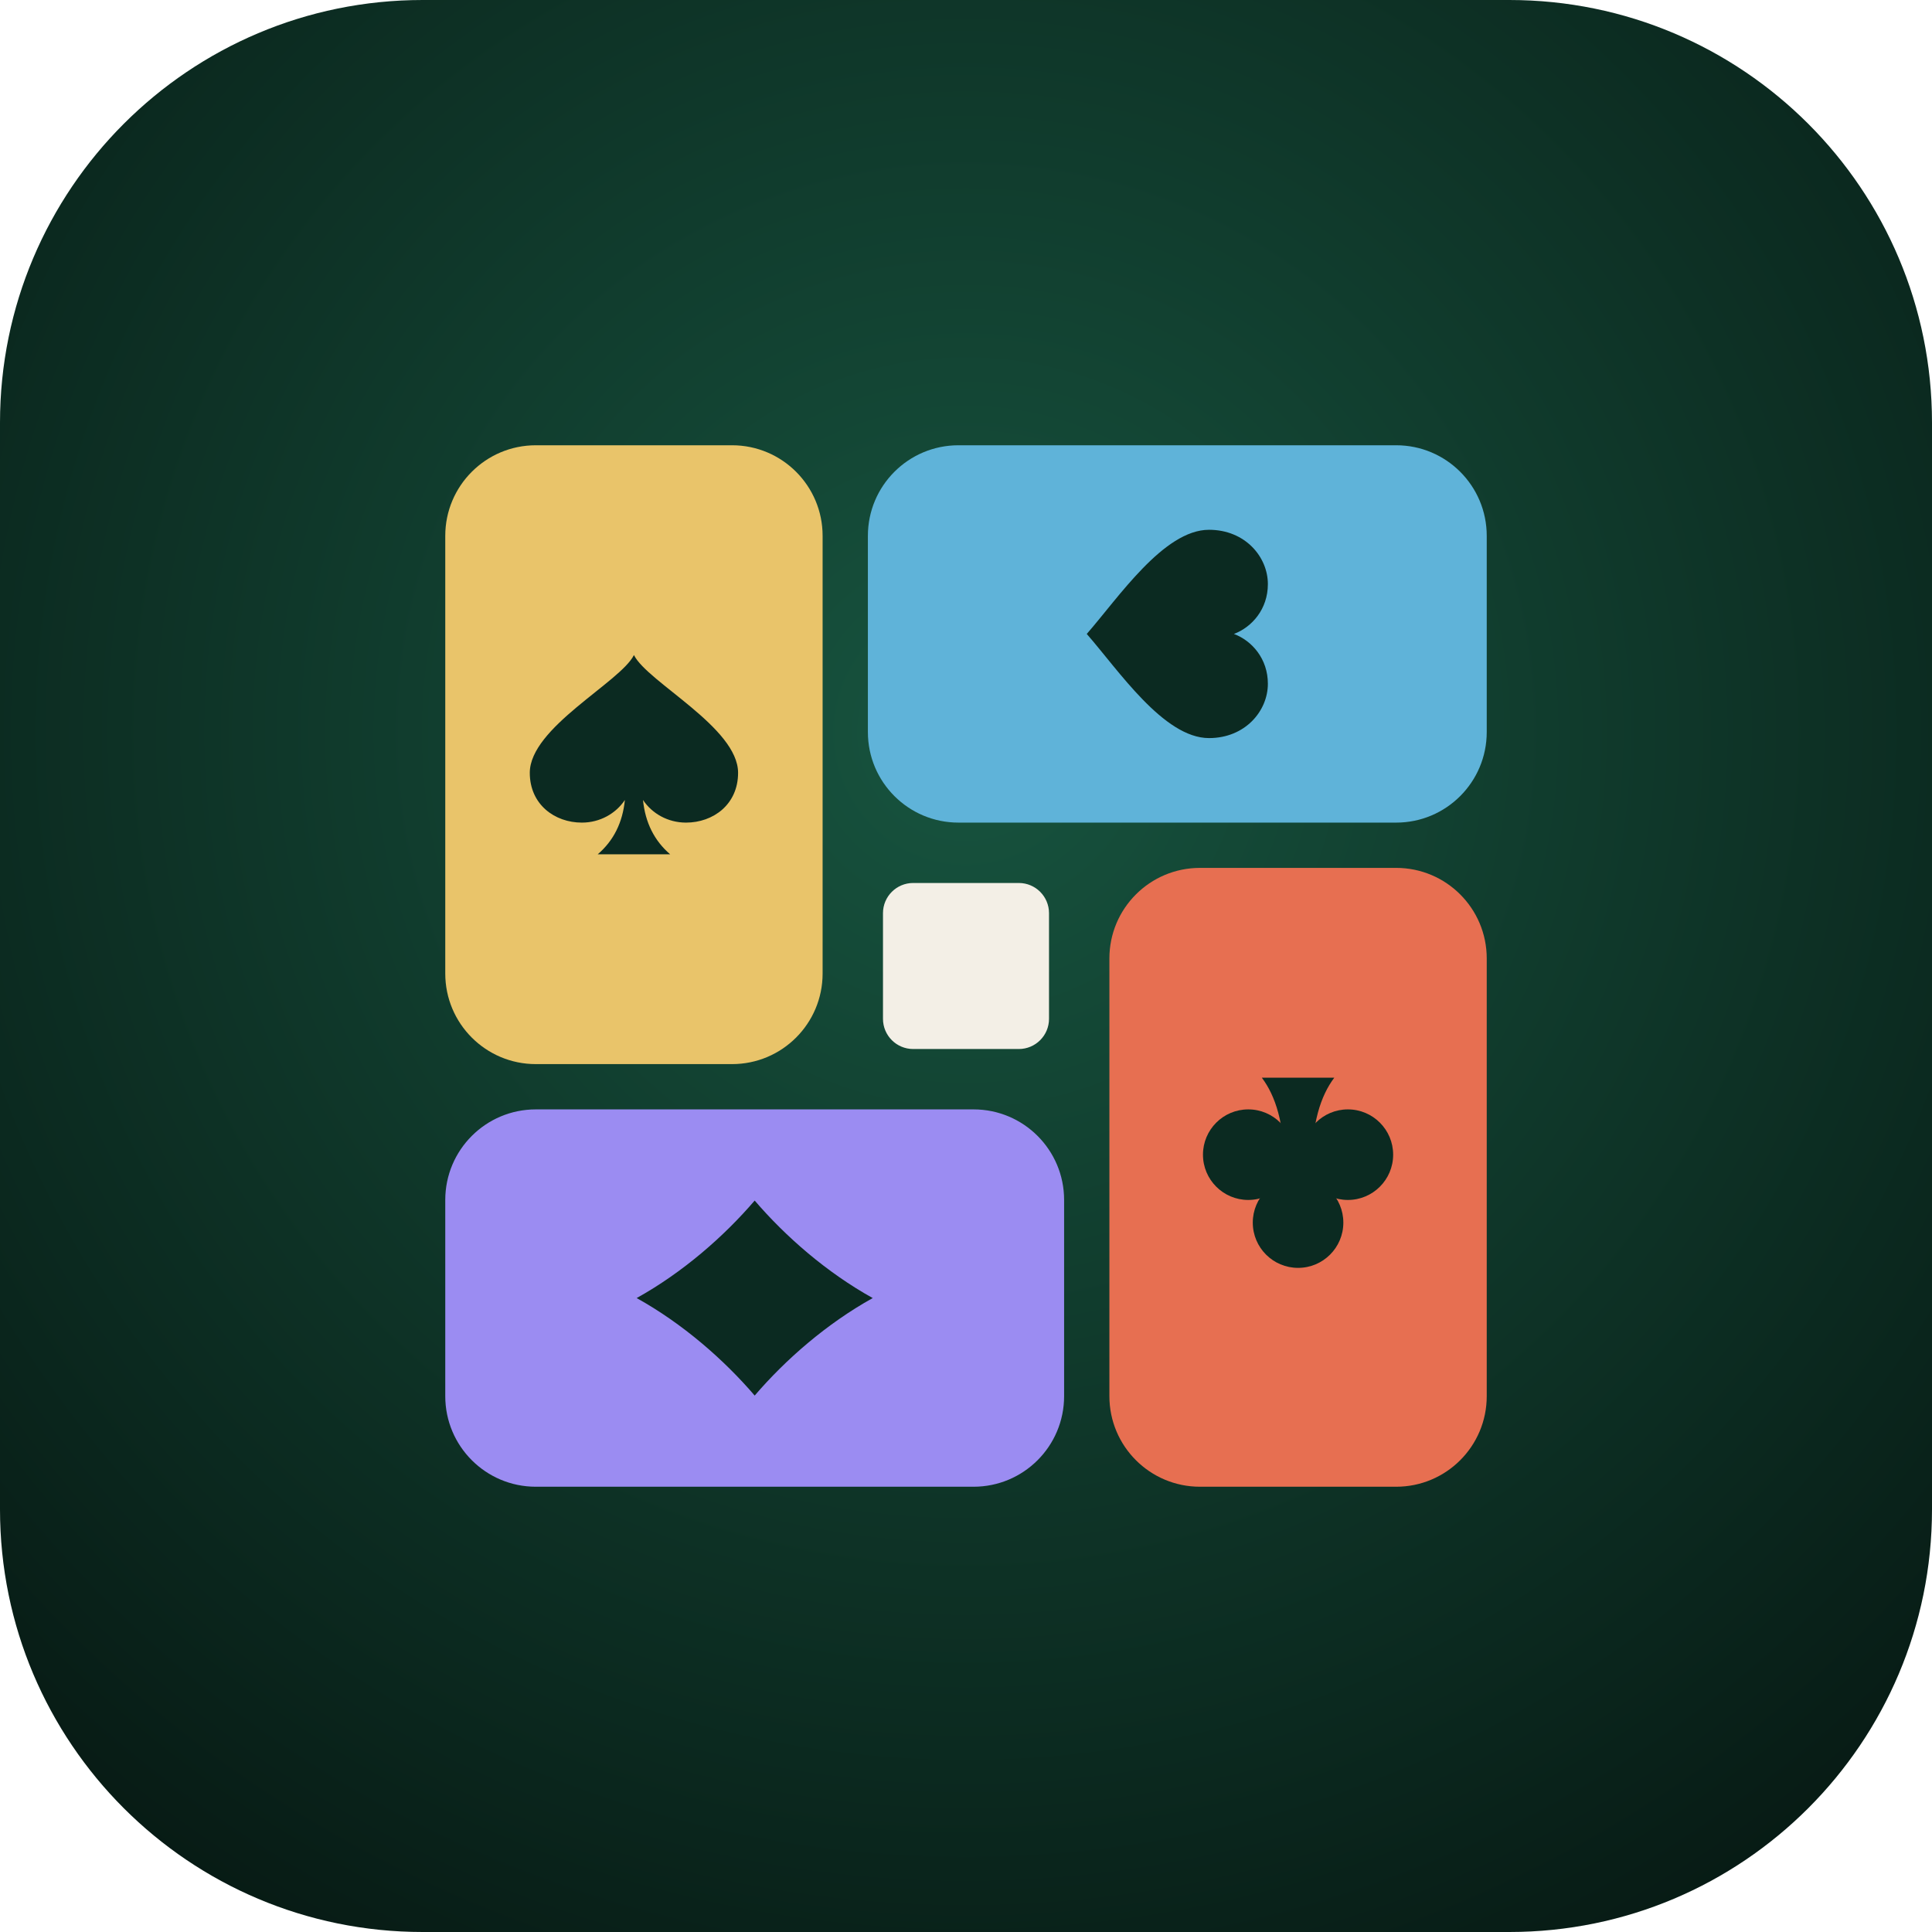
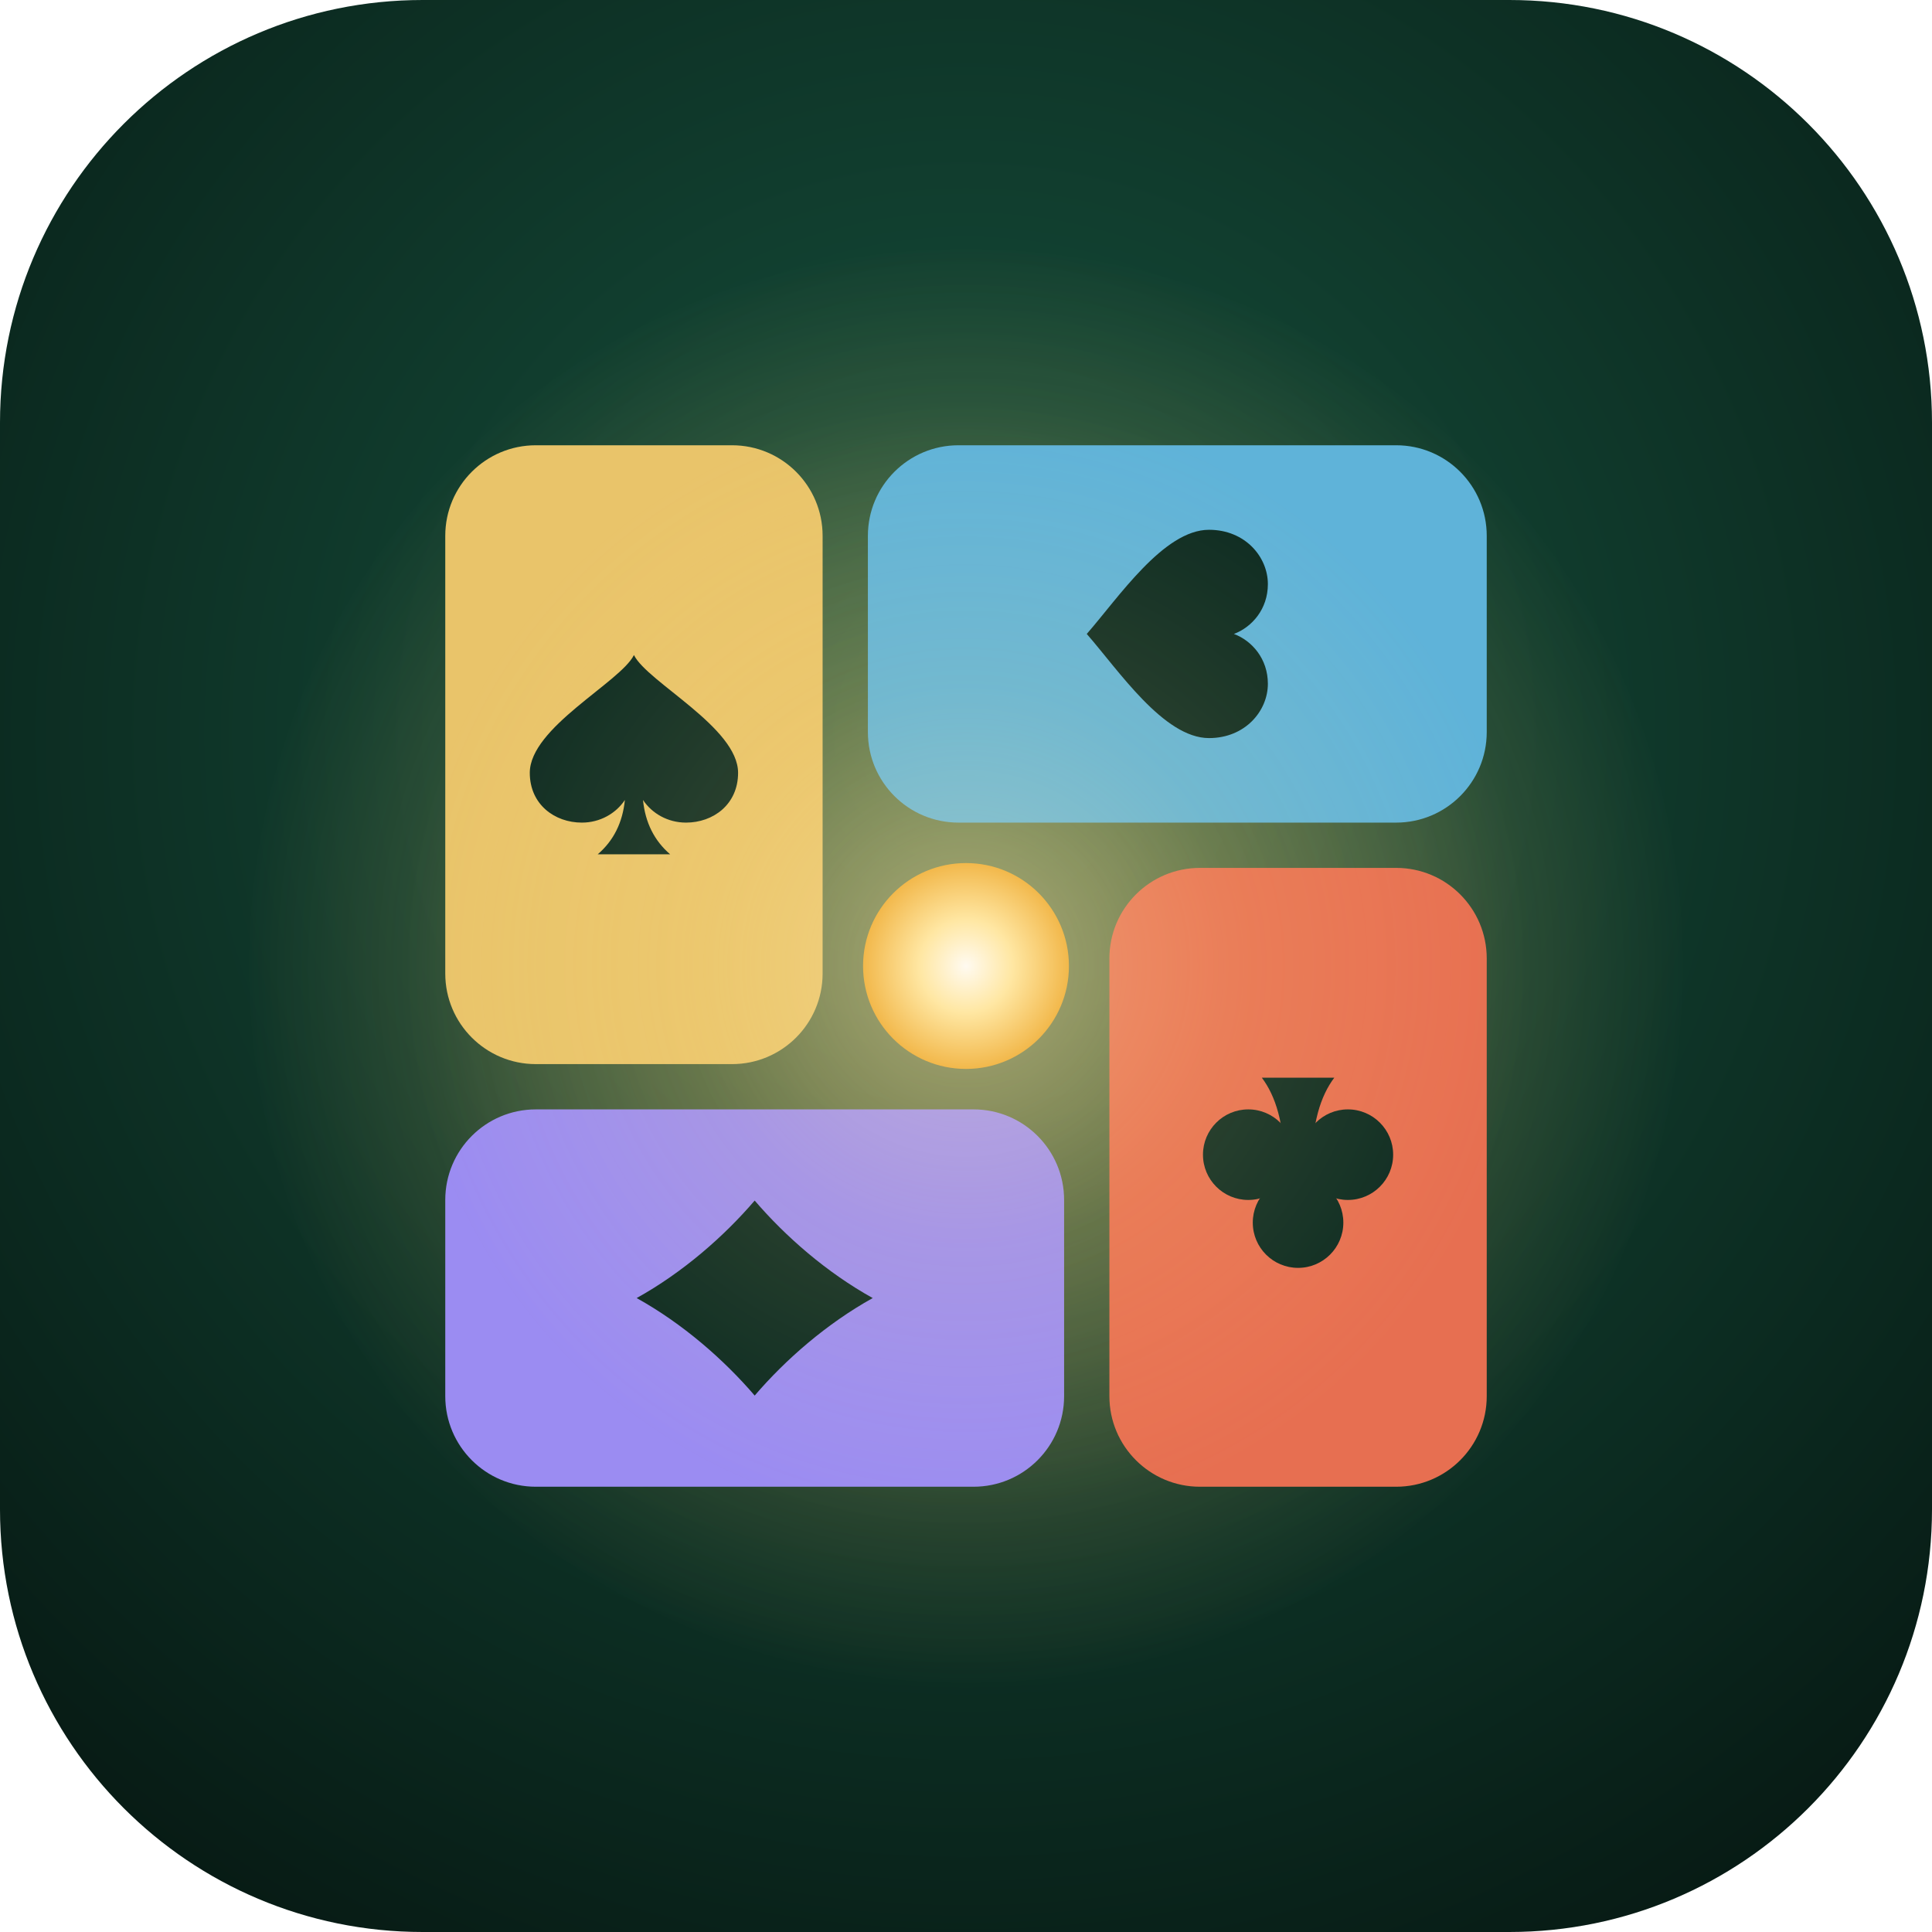
<svg xmlns="http://www.w3.org/2000/svg" viewBox="0 0 512 512">
  <defs>
    <radialGradient id="bg" cx="50%" cy="38%" r="72%">
      <stop offset="0" stop-color="#17543f" />
      <stop offset="1" stop-color="#071a14" />
+     </radialGradient>
+     <radialGradient id="pool">
+       <stop offset="0" stop-color="#ffcf70" stop-opacity="0.45" />
+       <stop offset="1" stop-color="#ffcf70" stop-opacity="0" />
+     </radialGradient>
+     <radialGradient id="spill">
+       <stop offset="0" stop-color="#fff1c4" stop-opacity="0.35" />
+       <stop offset="0.5" stop-color="#ffe08a" stop-opacity="0.12" />
+       <stop offset="1" stop-color="#ffe08a" stop-opacity="0" />
+     </radialGradient>
+     <radialGradient id="lamp">
+       <stop offset="0" stop-color="#fffaf0" />
+       <stop offset="0.45" stop-color="#ffe7a3" />
+       <stop offset="1" stop-color="#f2b84b" />
    </radialGradient>
    <linearGradient id="lift" x1="0" y1="0" x2="1" y2="1">
      <stop offset="0" stop-color="#fff" stop-opacity="0.22" />
      <stop offset="0.6" stop-color="#fff" stop-opacity="0" />
    </linearGradient>
  </defs>
  <rect width="512" height="512" rx="112" fill="url(#bg)" />
  <g transform="translate(256 256) scale(1.0)">
+     <circle r="190" fill="url(#pool)" />
    <g transform="rotate(0)">
      <rect x="-138.0" y="-138.0" width="100" height="164" rx="24" fill="#e9c46a" />
      <path d="M0,-44 C6,-32 46,-12 46,8 C46,22 35,30 23,30 C15,30 8,26 4,20 C5,30 9,38 16,44 L-16,44 C-9,38 -5,30 -4,20 C-8,26 -15,30 -23,30 C-35,30 -46,22 -46,8 C-46,-12 -6,-32 0,-44Z" fill="#0b2a21" transform="translate(-88.0,-56.0) scale(0.6)" />
    </g>
    <g transform="rotate(90)">
      <rect x="-138.0" y="-138.0" width="100" height="164" rx="24" fill="#5fb3d9" />
      <path d="M0,40 C-16,26 -46,6 -46,-14 C-46,-30 -34,-40 -22,-40 C-11,-40 -3,-33 0,-25 C3,-33 11,-40 22,-40 C34,-40 46,-30 46,-14 C46,6 16,26 0,40Z" fill="#0b2a21" transform="translate(-88.0,-56.0) scale(0.6)" />
    </g>
    <g transform="rotate(180)">
      <rect x="-138.0" y="-138.0" width="100" height="164" rx="24" fill="#e76f51" />
      <g fill="#0b2a21" transform="translate(-88.0,-56.0) scale(0.6)">
        <circle cx="0" cy="-20" r="20" />
        <circle cx="-22" cy="10" r="20" />
        <circle cx="22" cy="10" r="20" />
        <circle cx="0" cy="4" r="12" />
        <path d="M-6,4 L6,4 C6,24 10,36 16,44 L-16,44 C-10,36 -6,24 -6,4Z" />
      </g>
    </g>
    <g transform="rotate(270)">
      <rect x="-138.0" y="-138.0" width="100" height="164" rx="24" fill="#9b8cf2" />
      <path d="M0,-46 C10,-28 24,-12 38,0 C24,12 10,28 0,46 C-10,28 -24,12 -38,0 C-24,-12 -10,-28 0,-46Z" fill="#0b2a21" transform="translate(-88.0,-56.0) scale(0.68)" />
    </g>
-     <rect x="-22.0" y="-22.0" width="44" height="44" rx="8" fill="#f3efe6" />
+     <circle r="150" fill="url(#spill)" />
+     <circle r="27.28" fill="url(#lamp)" />
  </g>
</svg>
